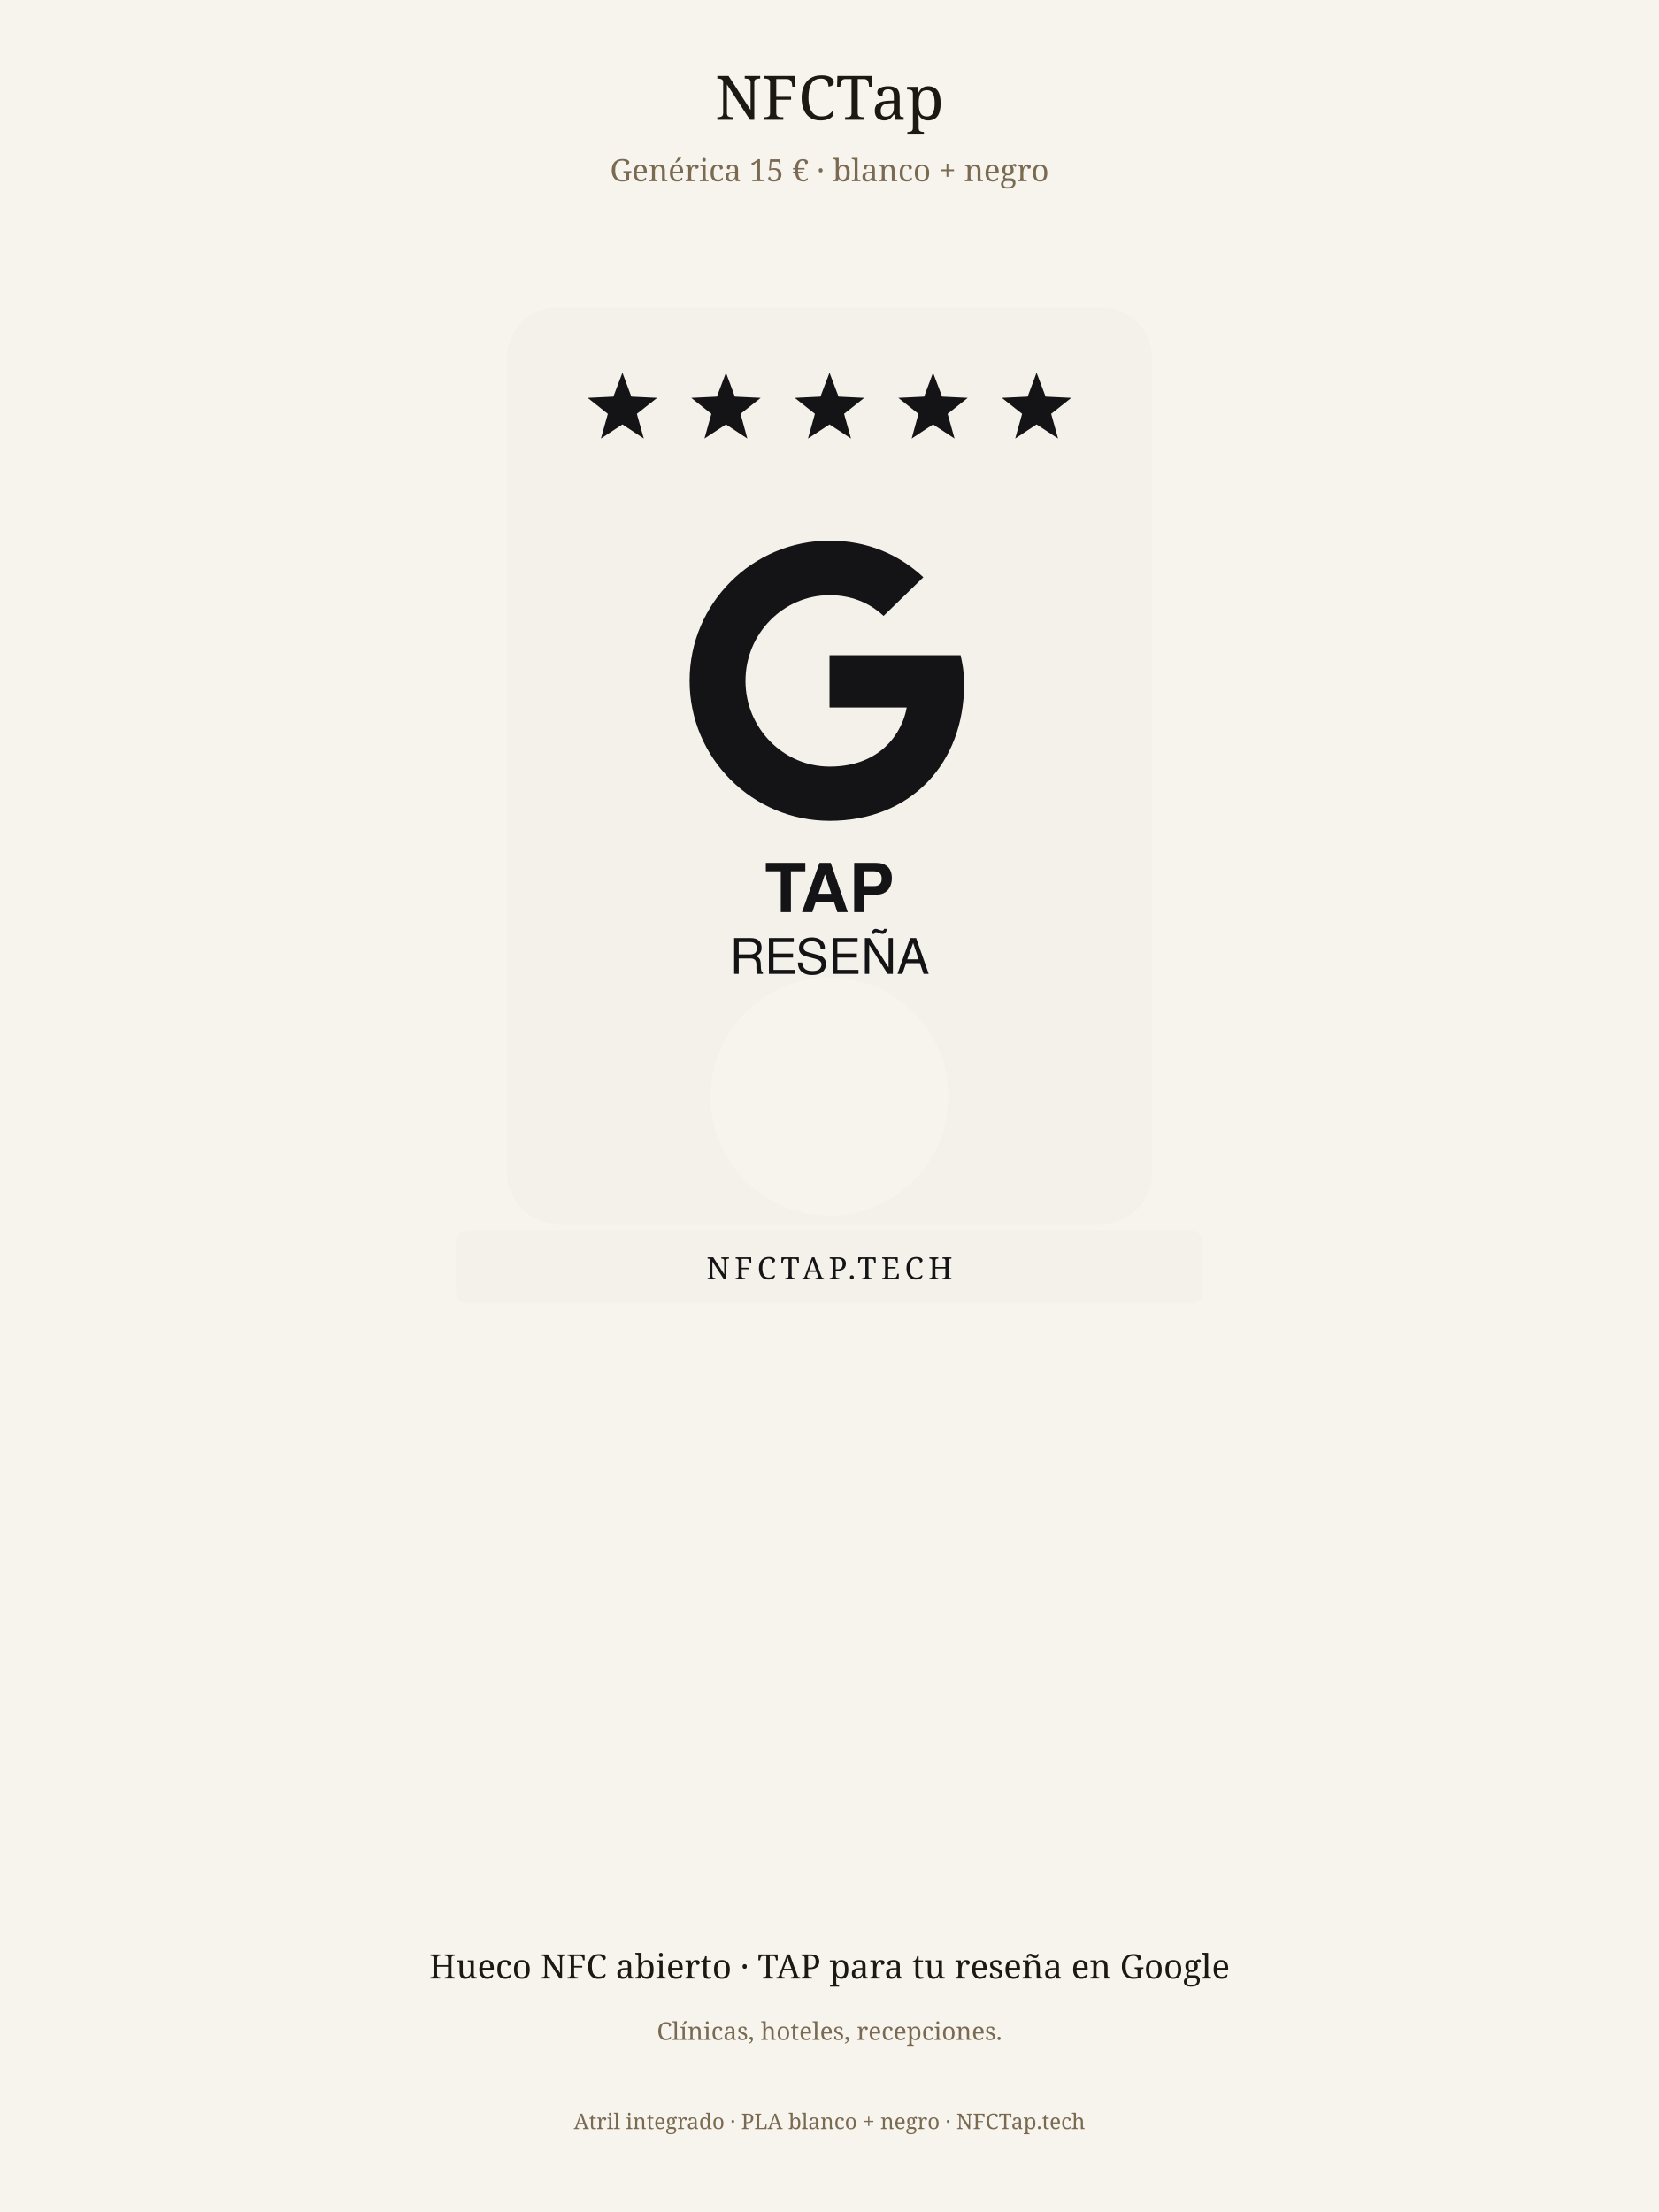
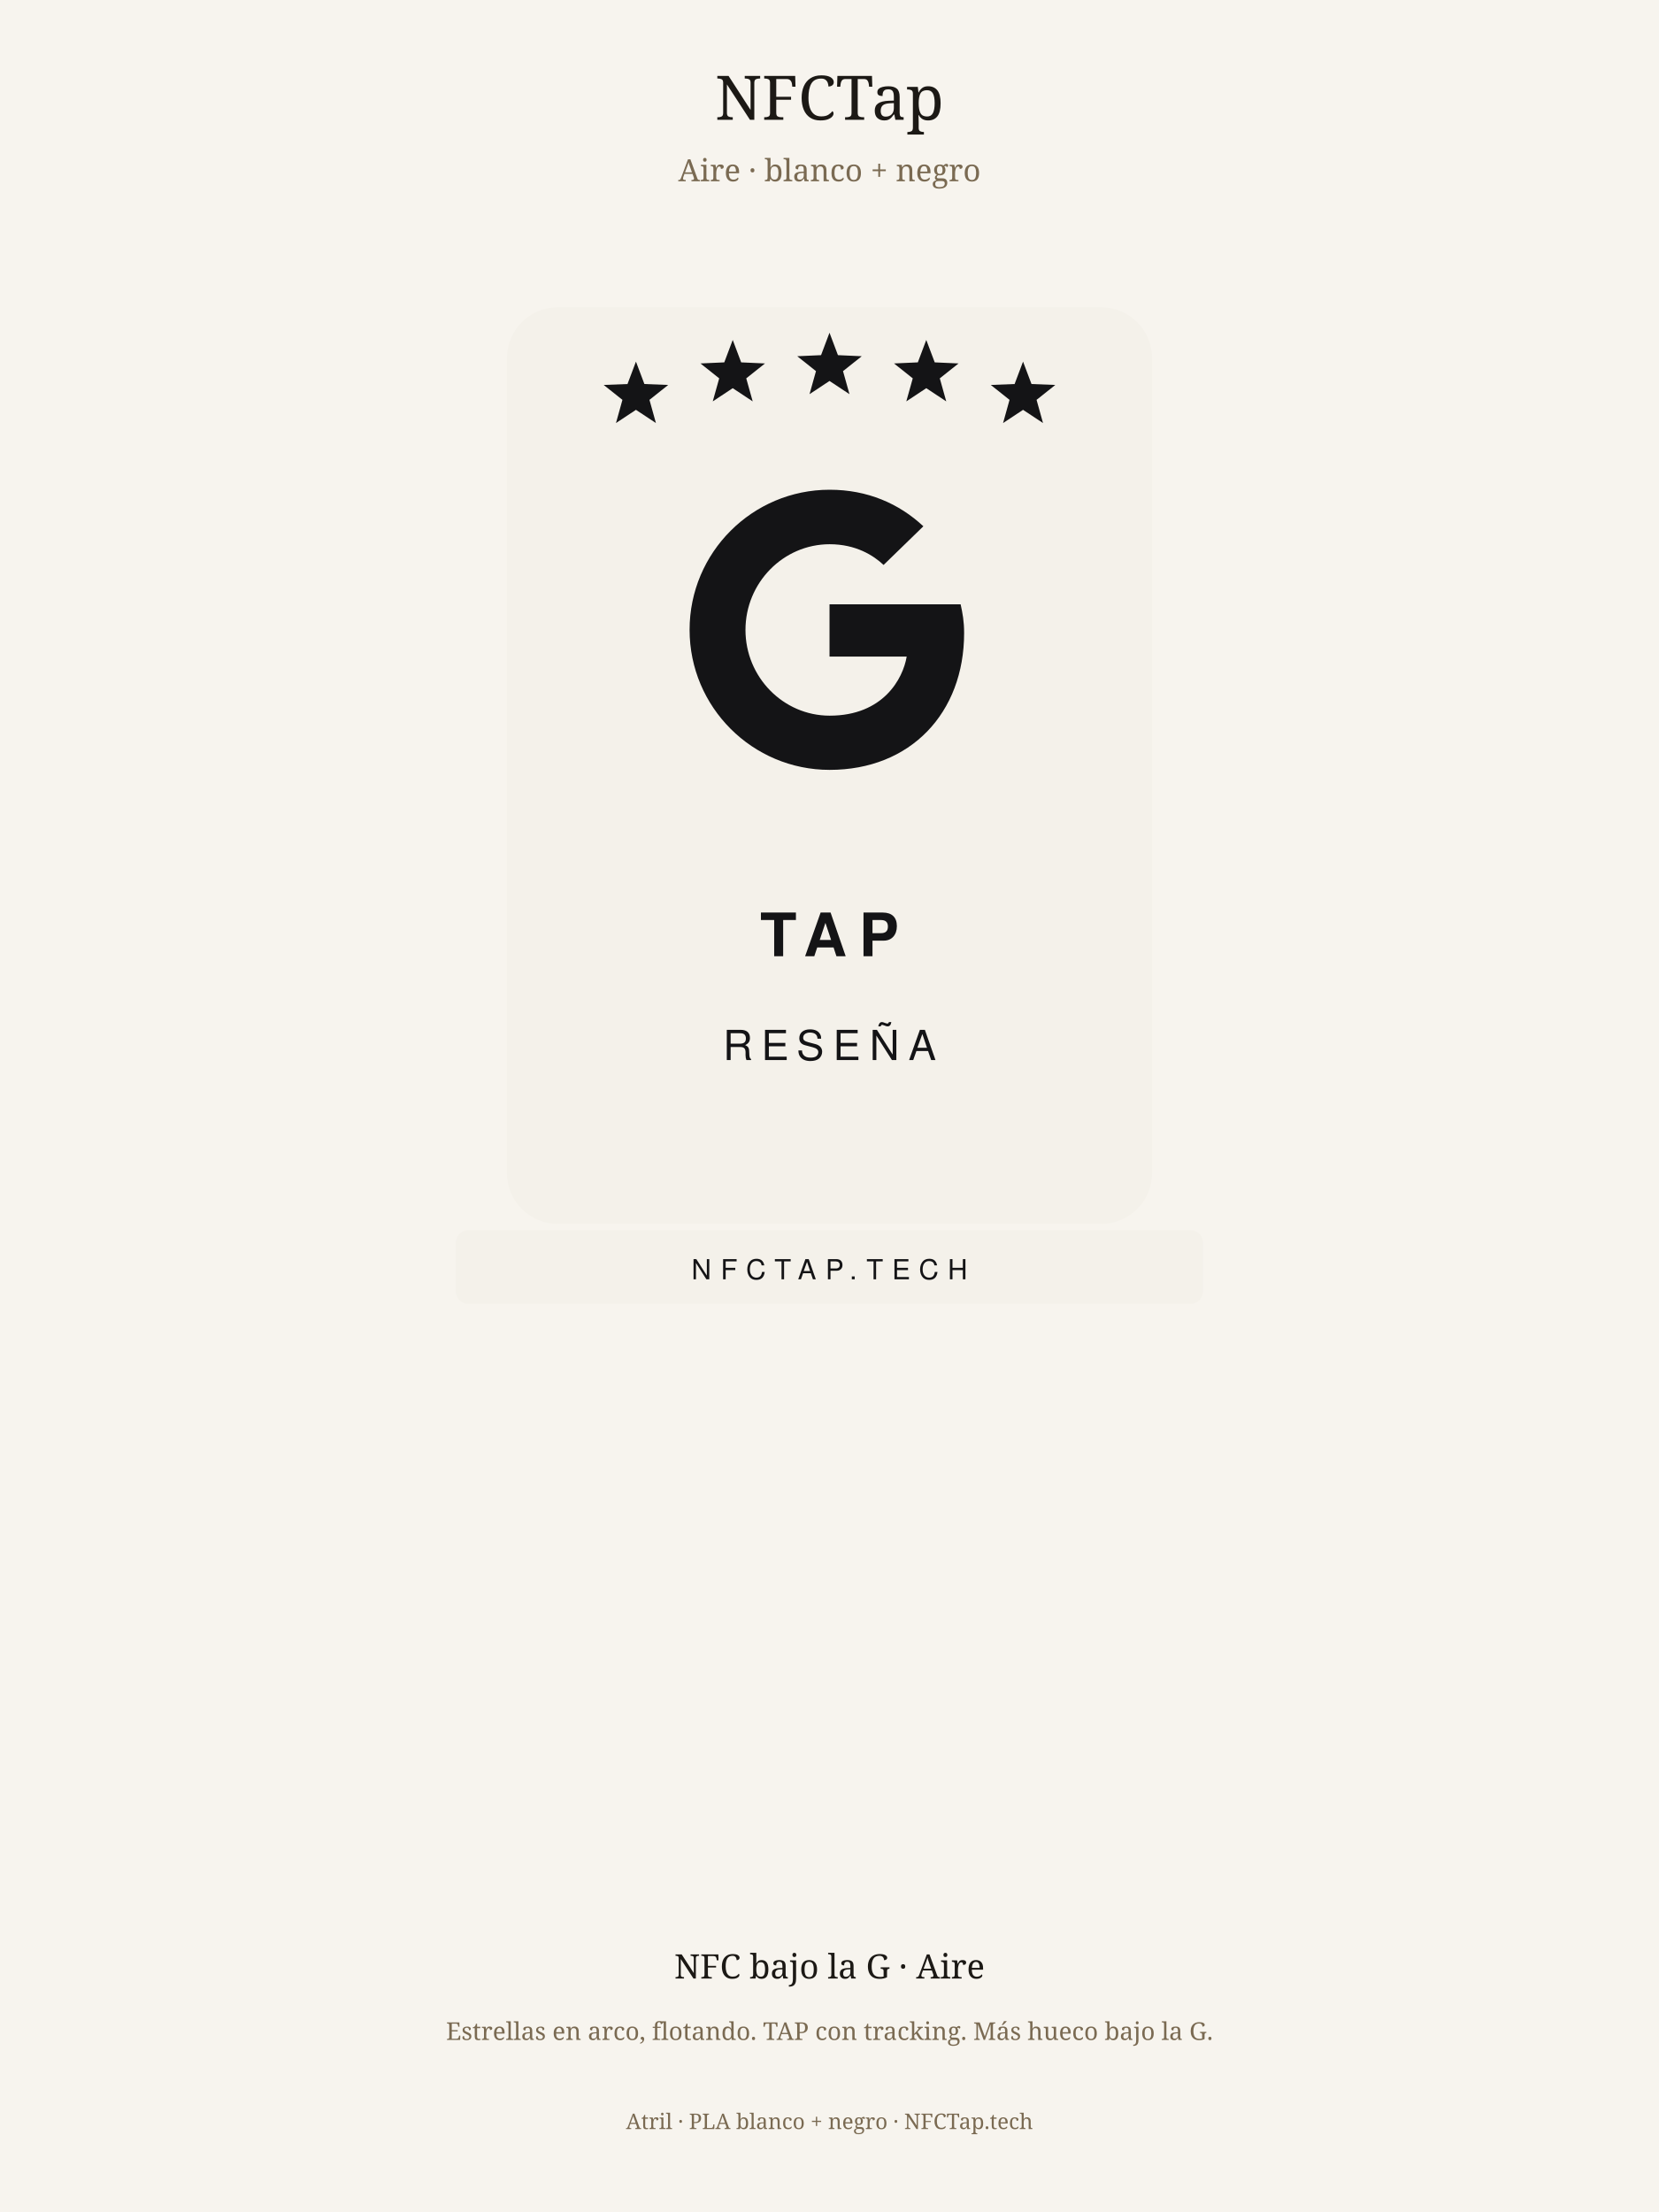
<svg xmlns="http://www.w3.org/2000/svg" viewBox="0 0 1080 1440" width="1080" height="1440">
  <rect width="1080" height="1440" fill="#F7F4EE" />
  <text x="540" y="78" text-anchor="middle" fill="#1C1915" font-family="Georgia, serif" font-size="40">NFCTap</text>
-   <text x="540" y="118" text-anchor="middle" fill="#7A6A52" font-family="Georgia, serif" font-size="20">Genérica 15 € · blanco + negro</text>
+   <text x="540" y="118" text-anchor="middle" fill="#7A6A52" font-family="Georgia, serif" font-size="20">Aire · blanco + negro</text>
  <rect x="330.0" y="200.0" width="420.0" height="596.8" rx="33.2" fill="#F4F1EA" />
-   <polygon points="405.2,242.6 411.0,258.2 427.8,259.0 414.6,269.4 419.1,285.5 405.2,276.3 391.2,285.5 395.7,269.4 382.6,259.0 399.3,258.2" fill="#141416" />
-   <polygon points="472.6,242.6 478.4,258.2 495.2,259.0 482.1,269.4 486.5,285.5 472.6,276.3 458.6,285.5 463.1,269.4 450.0,259.0 466.7,258.2" fill="#141416" />
-   <polygon points="540.0,242.6 545.9,258.2 562.6,259.0 549.5,269.4 554.0,285.5 540.0,276.3 526.0,285.5 530.5,269.4 517.4,259.0 534.1,258.2" fill="#141416" />
-   <polygon points="607.4,242.6 613.3,258.2 630.0,259.0 616.9,269.4 621.4,285.5 607.4,276.3 593.5,285.5 597.9,269.4 584.8,259.0 601.6,258.2" fill="#141416" />
-   <polygon points="674.8,242.6 680.7,258.2 697.4,259.0 684.3,269.4 688.8,285.5 674.8,276.3 660.9,285.5 665.4,269.4 652.2,259.0 669.0,258.2" fill="#141416" />
-   <g transform="translate(448.816 351.974) scale(10.13158)">
+   <polygon points="414.0,235.4 419.5,250.0 435.0,250.6 422.8,260.3 427.0,275.4 414.0,266.8 401.0,275.4 405.2,260.3 393.0,250.6 408.5,250.0" fill="#141416" />
+   <polygon points="477.0,221.3 482.5,235.9 498.0,236.6 485.8,246.3 490.0,261.3 477.0,252.7 464.0,261.3 468.2,246.3 456.0,236.6 471.5,235.9" fill="#141416" />
+   <polygon points="540.0,216.6 545.5,231.2 561.0,231.9 548.8,241.6 553.0,256.6 540.0,248.0 527.0,256.6 531.2,241.6 519.0,231.9 534.5,231.2" fill="#141416" />
+   <polygon points="603.0,221.3 608.5,235.9 624.0,236.6 611.8,246.3 616.0,261.3 603.0,252.7 590.0,261.3 594.2,246.3 582.0,236.6 597.5,235.9" fill="#141416" />
+   <polygon points="666.0,235.4 671.5,250.0 687.0,250.6 674.8,260.3 679.0,275.4 666.0,266.8 653.0,275.4 657.2,260.3 645.0,250.6 660.5,250.0" fill="#141416" />
+   <g transform="translate(448.816 318.816) scale(10.13158)">
    <path d="M9.001 10.71V7.362h8.424c.126.567.225 1.098.225 1.845 0 5.139-3.447 8.793-8.64 8.793-4.968 0-9-4.032-9-9s4.032-9 9-9c2.43 0 4.464.891 6.021 2.349l-2.556 2.484c-.648-.612-1.782-1.332-3.465-1.332-2.979 0-5.409 2.475-5.409 5.508s2.43 5.508 5.409 5.508c3.447 0 4.716-2.385 4.95-3.798H9.001v-.009z" fill="#141416" />
  </g>
-   <text x="540" y="593.8" text-anchor="middle" fill="#141416" font-family="Outfit, Helvetica, Arial, sans-serif" font-size="44" font-weight="700">TAP</text>
-   <text x="540" y="634.0" text-anchor="middle" fill="#141416" font-family="Outfit, Helvetica, Arial, sans-serif" font-size="32">RESEÑA</text>
-   <circle cx="540" cy="713.9" r="77.4" fill="#F7F4EE" />
+   <text x="540" y="622.5" text-anchor="middle" fill="#141416" font-family="Helvetica Neue, Helvetica, Arial, sans-serif" font-size="39" font-weight="600" letter-spacing="7.9">TAP</text>
+   <text x="540" y="690.1" text-anchor="middle" fill="#141416" font-family="Helvetica Neue, Helvetica, Arial, sans-serif" font-size="27" font-weight="500" letter-spacing="5.8">RESEÑA</text>
  <rect x="296.8" y="800.8" width="486.3" height="48" rx="8" fill="#F4F1EA" />
-   <text x="540" y="832.8" text-anchor="middle" fill="#141416" font-family="Georgia, serif" font-size="20" letter-spacing="3">NFCTAP.TECH</text>
-   <text x="540" y="1288" text-anchor="middle" fill="#1C1915" font-family="Georgia, serif" font-size="22">Hueco NFC abierto · TAP para tu reseña en Google</text>
-   <text x="540" y="1328" text-anchor="middle" fill="#7A6A52" font-family="Georgia, serif" font-size="16">Clínicas, hoteles, recepciones.</text>
-   <text x="540" y="1386" text-anchor="middle" fill="#7A6A52" font-family="Georgia, serif" font-size="14">Atril integrado · PLA blanco + negro · NFCTap.tech</text>
+   <text x="540" y="832.8" text-anchor="middle" fill="#141416" font-family="Helvetica Neue, Helvetica, Arial, sans-serif" font-size="18" letter-spacing="6">NFCTAP.TECH</text>
+   <text x="540" y="1288" text-anchor="middle" fill="#1C1915" font-family="Georgia, serif" font-size="22">NFC bajo la G · Aire</text>
+   <text x="540" y="1328" text-anchor="middle" fill="#7A6A52" font-family="Georgia, serif" font-size="16">Estrellas en arco, flotando. TAP con tracking. Más hueco bajo la G.</text>
+   <text x="540" y="1386" text-anchor="middle" fill="#7A6A52" font-family="Georgia, serif" font-size="14">Atril · PLA blanco + negro · NFCTap.tech</text>
</svg>
